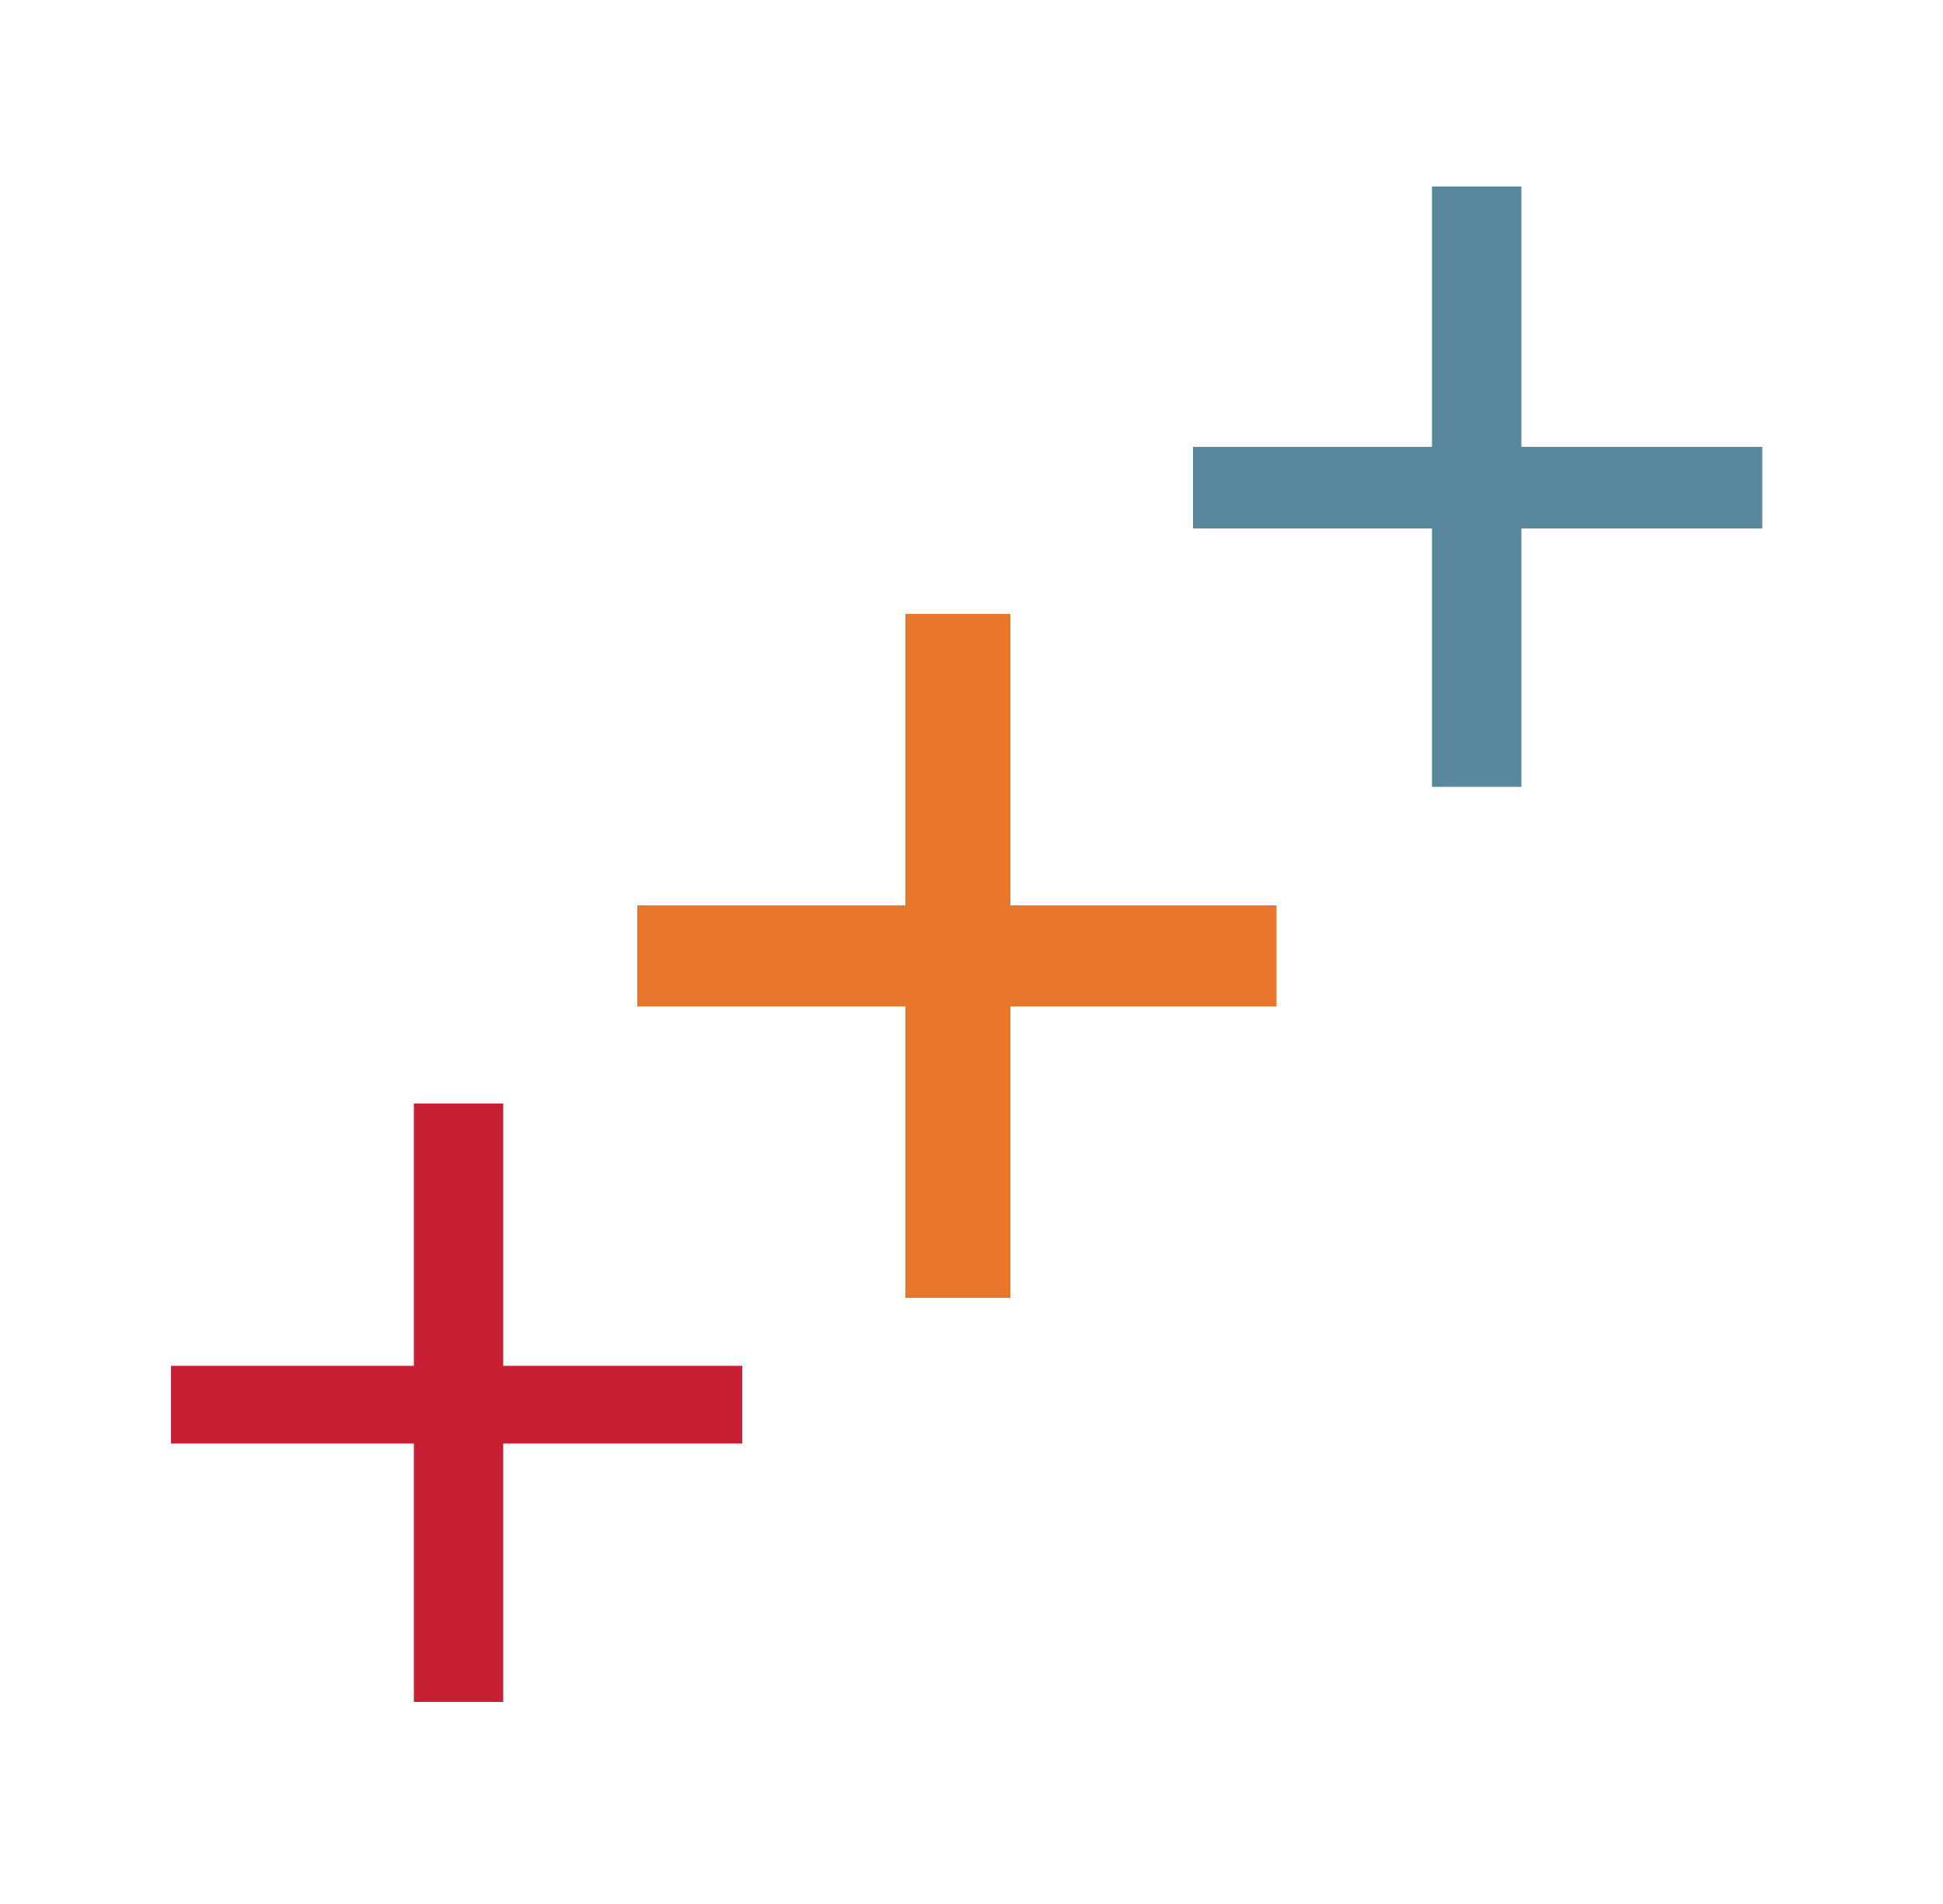
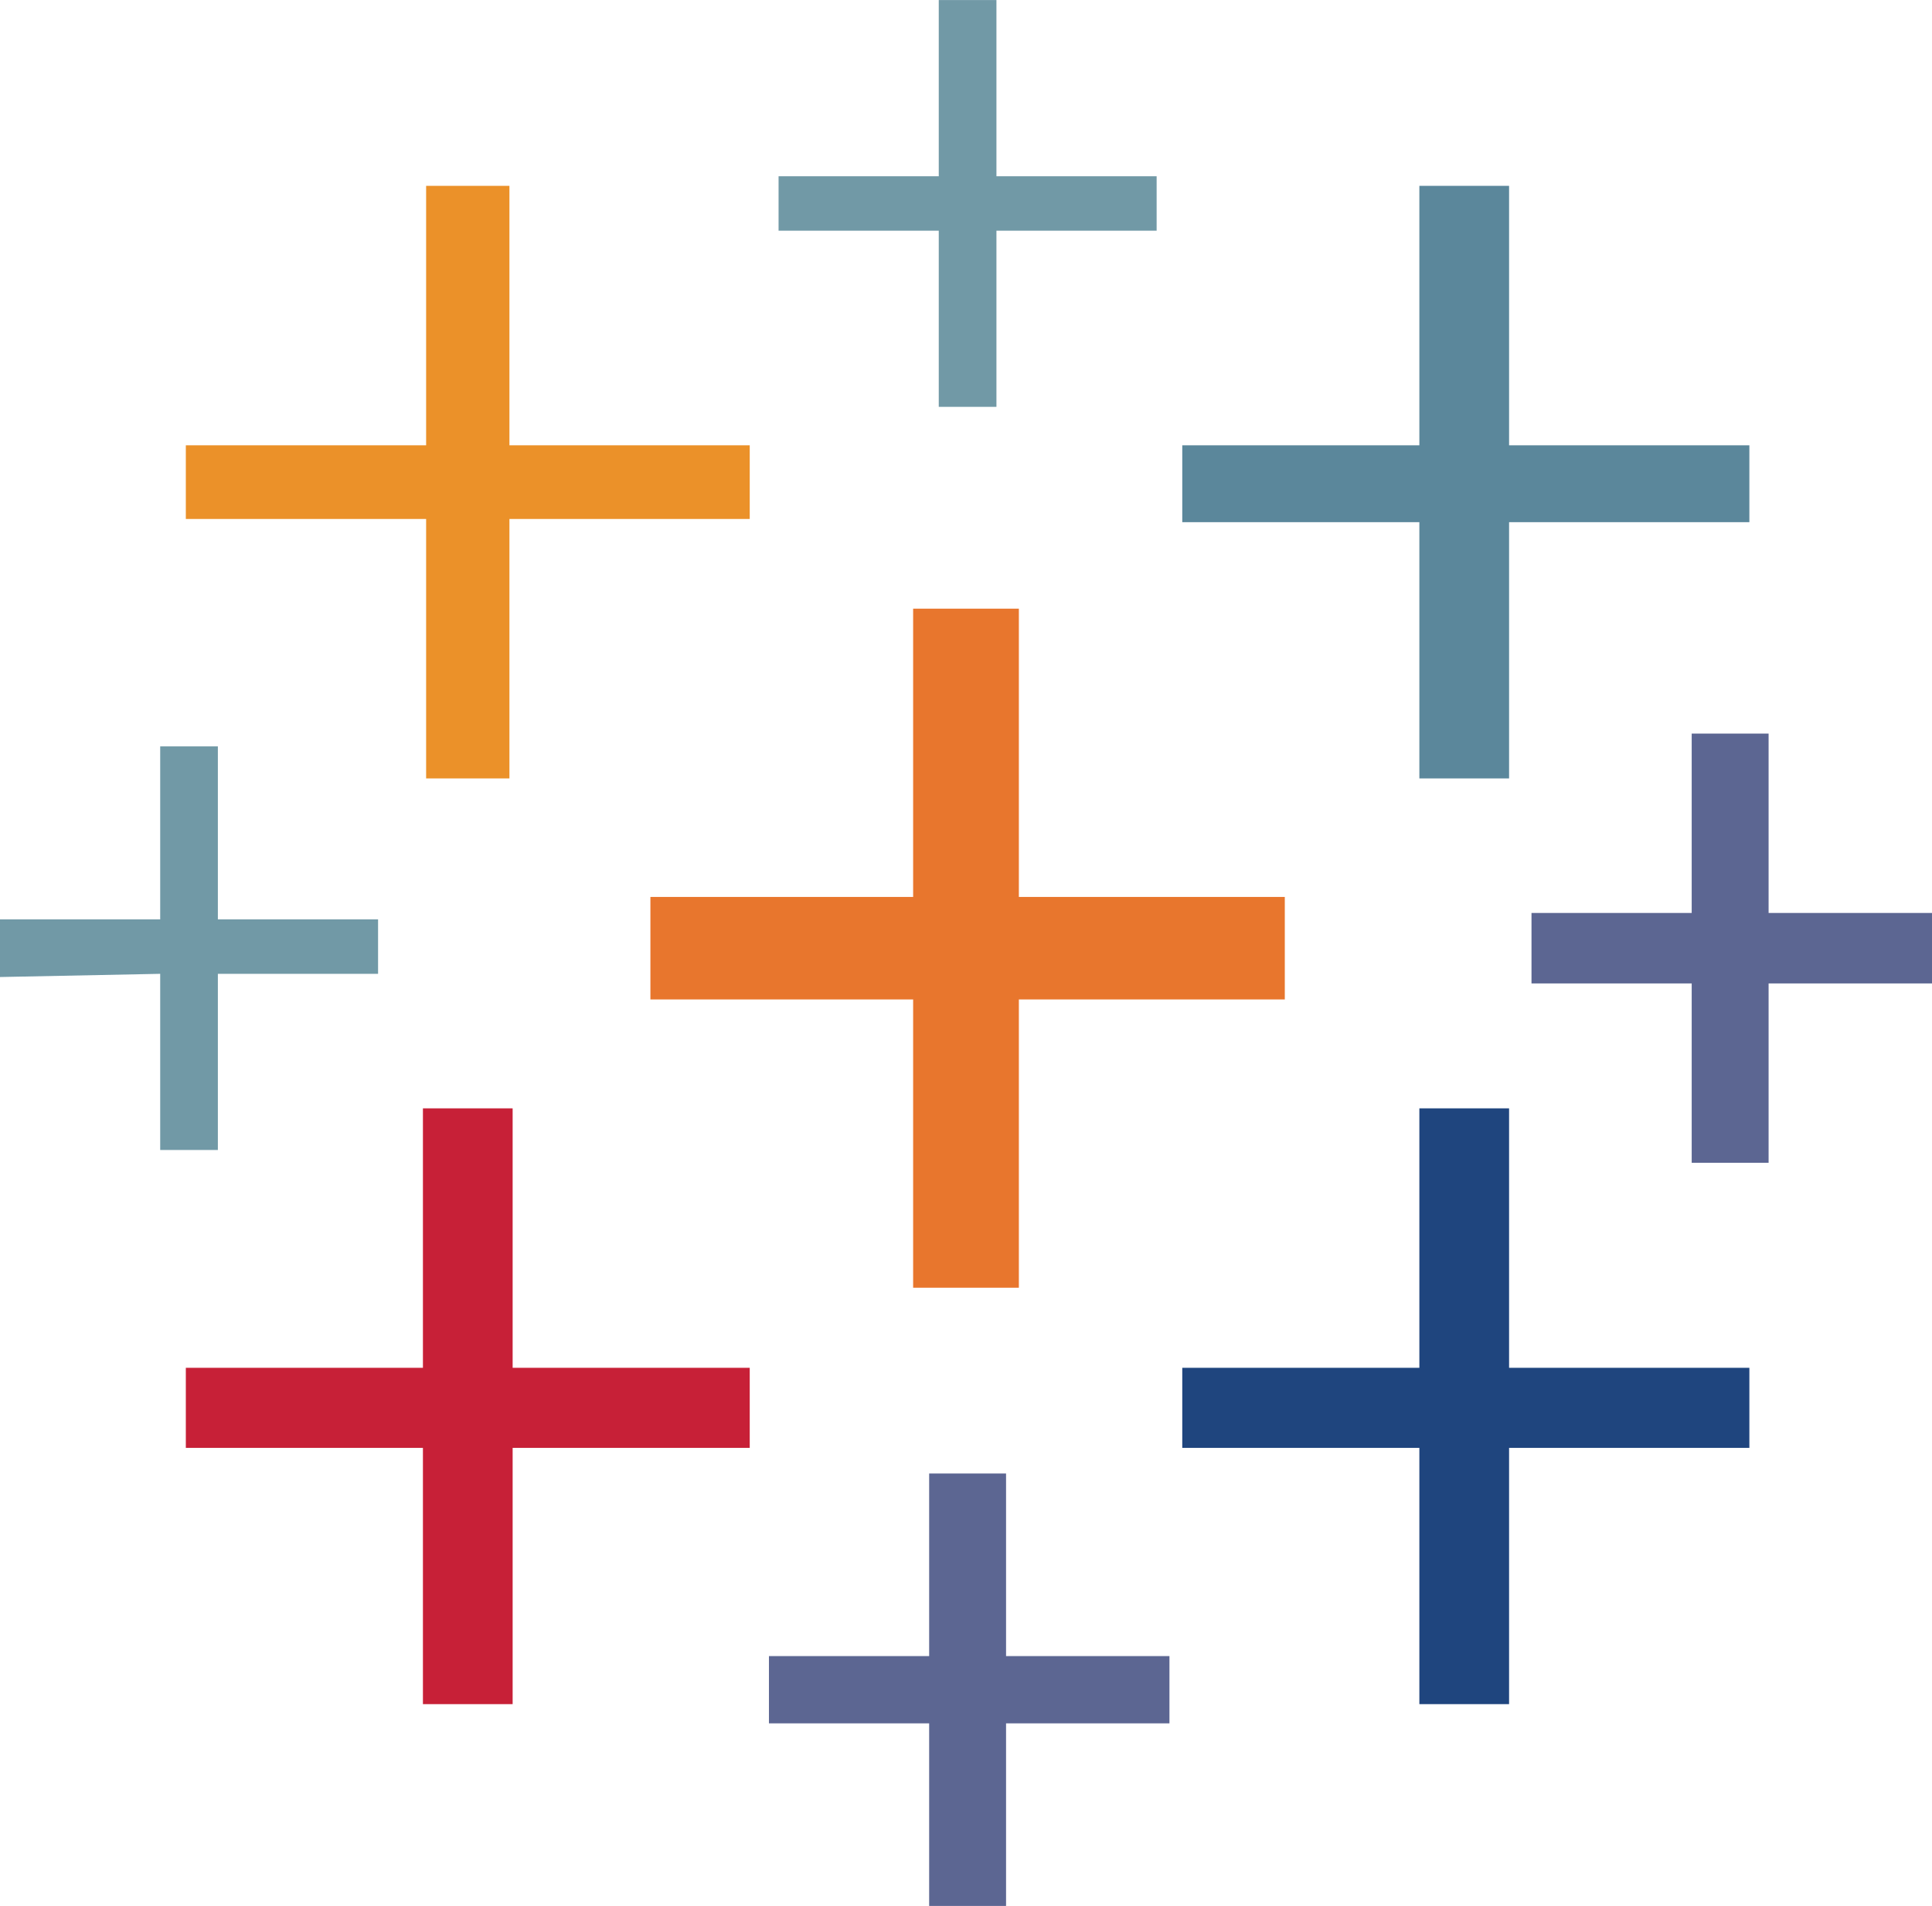
- <svg xmlns="http://www.w3.org/2000/svg" viewBox="0 0 100 98">
-   <polygon fill="#E8762C" points="65.7,51.8 52,51.8 52,66.8 46.6,66.8 46.6,51.8 32.8,51.8 32.8,46.6 46.6,46.6 46.6,31.6 52,31.6 52,46.6 65.7,46.6" />
-   <polygon fill="#C72035" points="38.2,70.3 25.9,70.3 25.9,56.8 21.3,56.8 21.3,70.3 8.8,70.3 8.8,74.3 21.3,74.3 21.3,87.6 25.9,87.6 25.9,74.3 38.2,74.3" />
-   <polygon fill="#59879B" points="90.7,23 78.3,23 78.3,9.6 73.7,9.6 73.7,23 61.4,23 61.4,27.2 73.7,27.2 73.7,40.5 78.3,40.5 78.3,27.2 90.7,27.2" />
+ <svg xmlns="http://www.w3.org/2000/svg" height="2467" width="2500" viewBox="0 0 60.3 59.5">
+   <path d="M28.5 40.2h3.3v-9h8.3V28h-8.3v-9h-3.3v9h-8.2v3.2h8.2z" fill="#e8762d" />
+   <path d="M13.2 53.2H16v-8h7.4v-2.5H16v-8.1h-2.8v8.1H5.8v2.5h7.4z" fill="#c72037" />
+   <path d="M44.3 24.3h2.8v-8h7.5v-2.4h-7.5V5.8h-2.8v8.1h-7.4v2.4h7.4z" fill="#5b879b" />
+   <path d="M29 59.5h2.4v-5.7h5.1v-2.1h-5.1V46H29v5.7h-5v2.1h5z" fill="#5c6692" />
+   <path d="M13.3 24.3h2.6v-8.1h7.5v-2.3h-7.5V5.8h-2.6v8.1H5.8v2.3h7.5z" fill="#eb9129" />
+   <path d="M52.8 36.3h2.4v-5.6h5.1v-2.2h-5.1v-5.6h-2.4v5.6h-5v2.2h5z" fill="#5c6692" />
+   <path clip-rule="evenodd" d="M44.3 53.2h2.8v-8h7.5v-2.5h-7.5v-8.1h-2.8v8.1h-7.4v2.5h7.4z" fill="#1f457e" fill-rule="evenodd" />
+   <path d="M36.1 7.2V5.5h-5V0h-1.8v5.5h-5v1.7h5v5.5h1.8V7.2zM5 35.9h1.8v-5.5h5v-1.7h-5v-5.4H5v5.4H0v1.8l5-.1z" fill="#7199a6" />
</svg>
